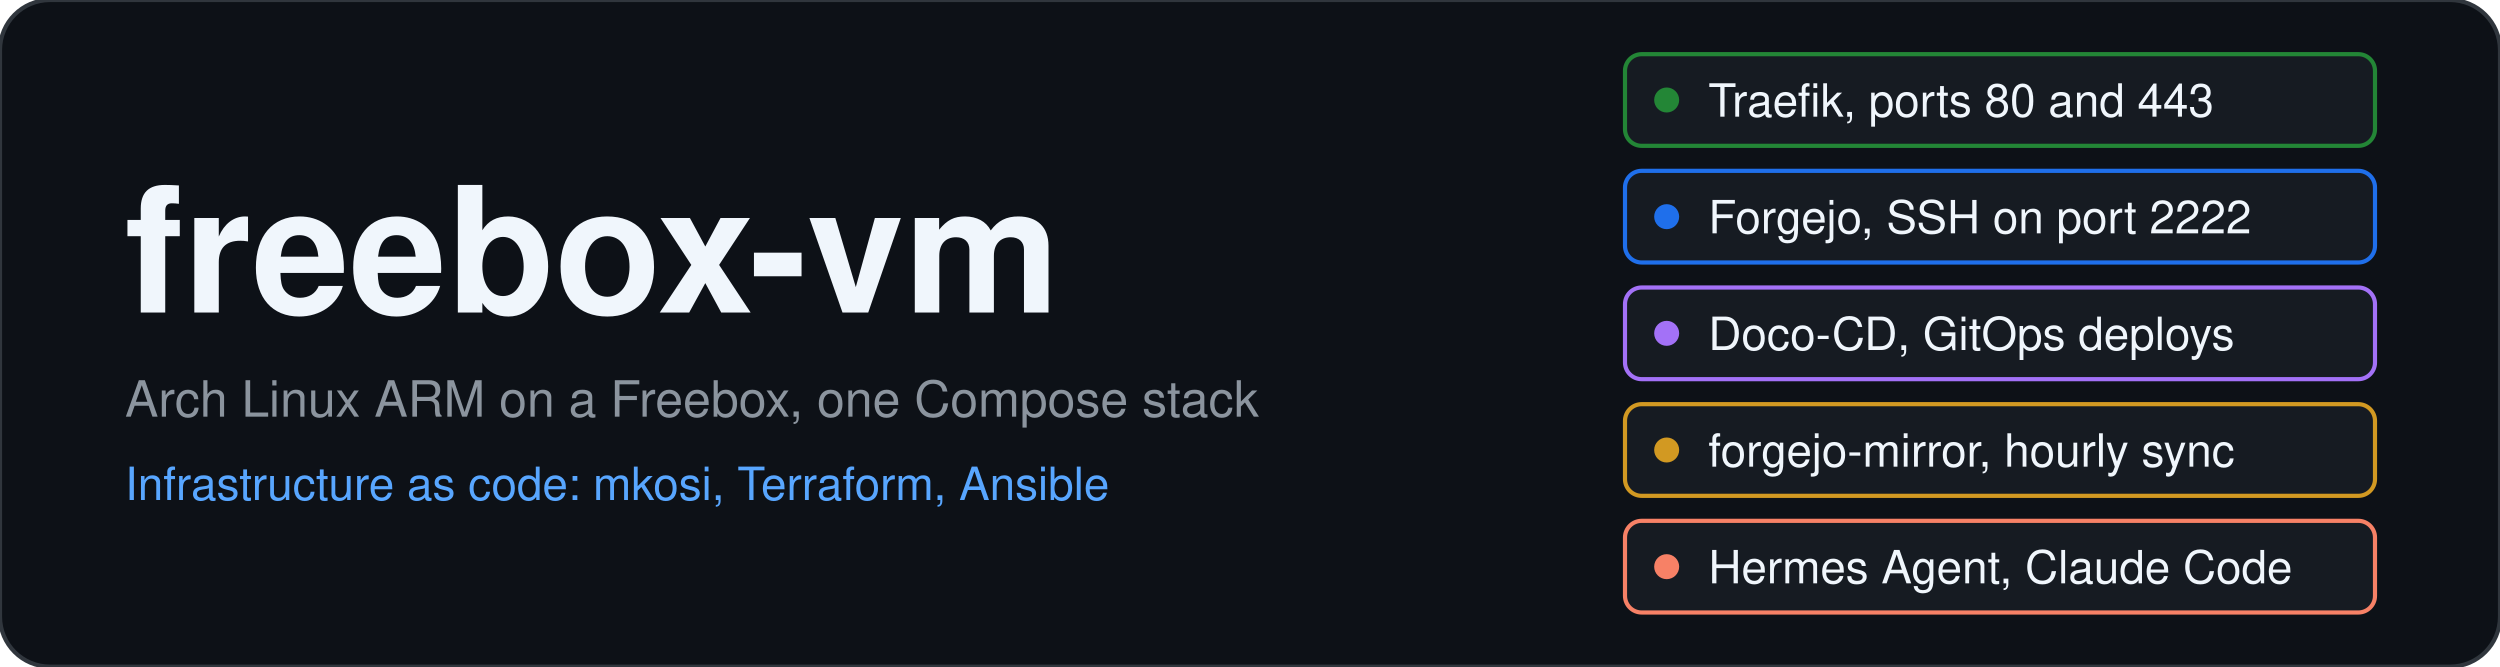
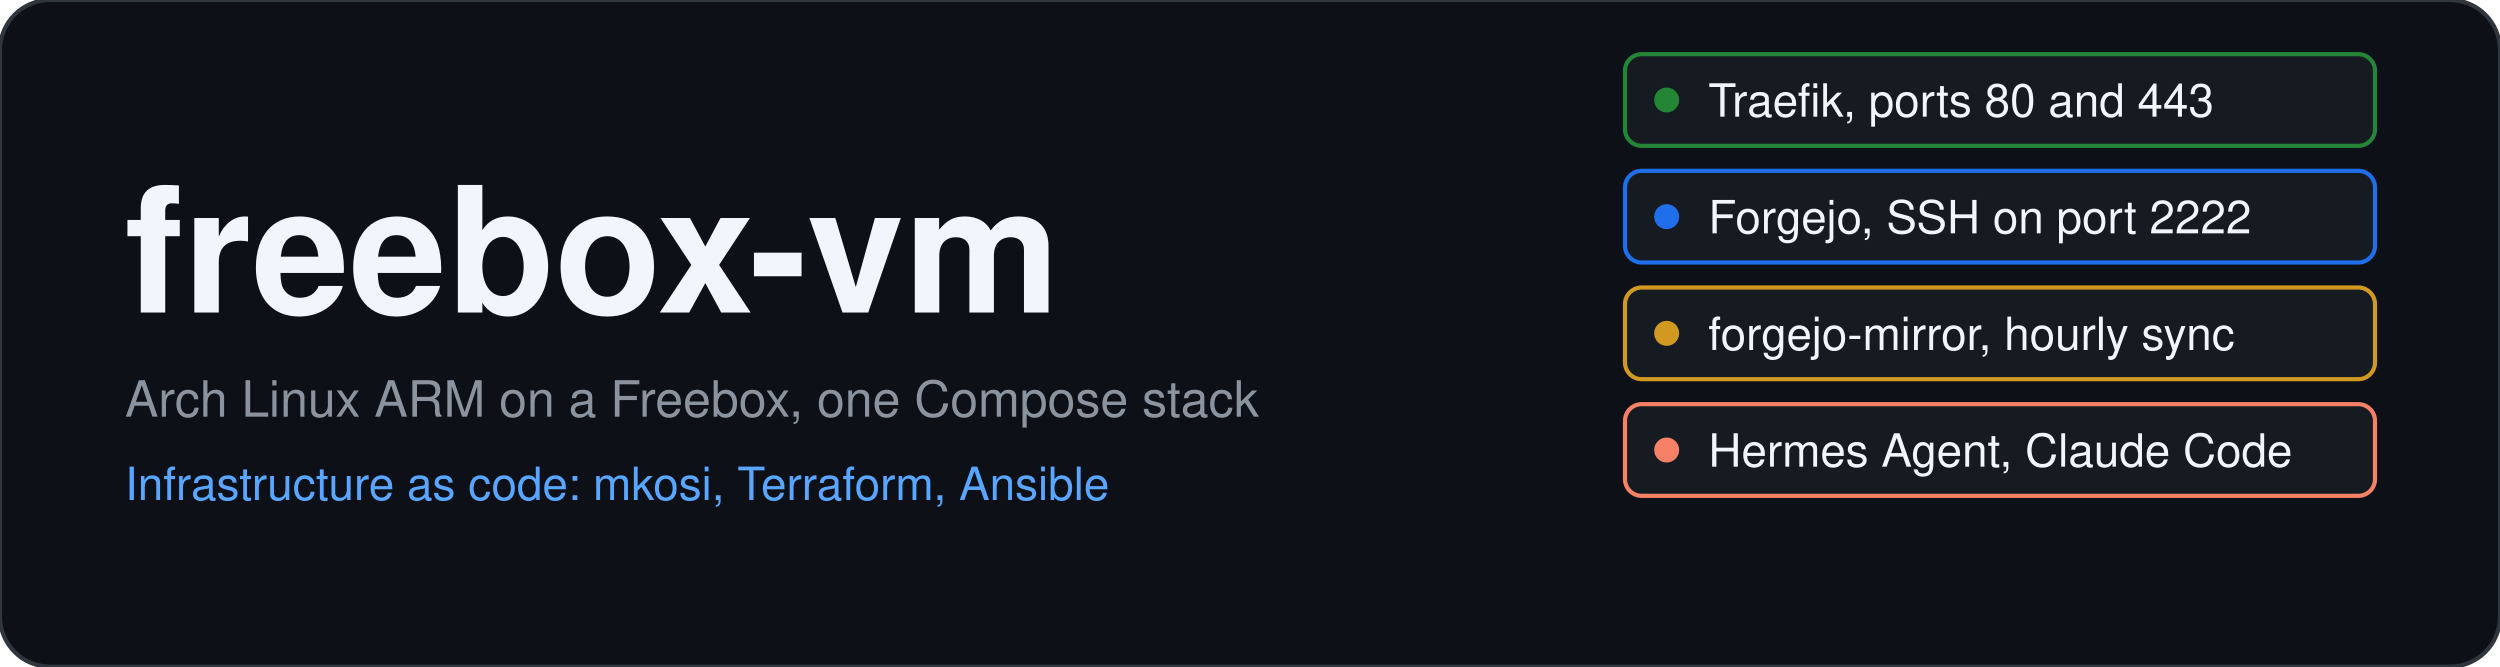
<svg xmlns="http://www.w3.org/2000/svg" viewBox="0 0 1200 320" width="100%" role="img" aria-labelledby="title desc">
  <rect x="0" y="0" width="1200" height="320" rx="24" fill="#0d1117" stroke="#30363d" stroke-width="2" />
  <g font-family="-apple-system, BlinkMacSystemFont, 'Segoe UI', Helvetica, Arial, sans-serif">
    <text x="60" y="150" font-size="84" font-weight="700" fill="#f0f6fc">freebox-vm</text>
    <text x="60" y="200" font-size="24" fill="#8b949e">Arch Linux ARM on a Freebox, one Compose stack</text>
    <text x="60" y="240" font-size="22" fill="#58a6ff">Infrastructure as code: mkosi, Terraform, Ansible</text>
    <rect x="780" y="26" width="360" height="44" rx="8" fill="#161b22" stroke="#238636" stroke-width="2" />
    <circle cx="800" cy="48" r="6" fill="#238636" />
    <text x="820" y="56" font-size="22" fill="#f0f6fc">Traefik, ports 80 and 443</text>
    <rect x="780" y="82" width="360" height="44" rx="8" fill="#161b22" stroke="#1f6feb" stroke-width="2" />
    <circle cx="800" cy="104" r="6" fill="#1f6feb" />
    <text x="820" y="112" font-size="22" fill="#f0f6fc">Forgejo, SSH on port 2222</text>
-     <rect x="780" y="138" width="360" height="44" rx="8" fill="#161b22" stroke="#a371f7" stroke-width="2" />
-     <circle cx="800" cy="160" r="6" fill="#a371f7" />
-     <text x="820" y="168" font-size="22" fill="#f0f6fc">Doco-CD, GitOps deploys</text>
-     <rect x="780" y="194" width="360" height="44" rx="8" fill="#161b22" stroke="#d29922" stroke-width="2" />
-     <circle cx="800" cy="216" r="6" fill="#d29922" />
-     <text x="820" y="224" font-size="22" fill="#f0f6fc">forgejo-mirror, hourly sync</text>
-     <rect x="780" y="250" width="360" height="44" rx="8" fill="#161b22" stroke="#f78166" stroke-width="2" />
-     <circle cx="800" cy="272" r="6" fill="#f78166" />
-     <text x="820" y="280" font-size="22" fill="#f0f6fc">Hermes Agent, Claude Code</text>
+     <rect x="780" y="138" width="360" height="44" rx="8" fill="#161b22" stroke="#d29922" stroke-width="2" />
+     <circle cx="800" cy="160" r="6" fill="#d29922" />
+     <text x="820" y="168" font-size="22" fill="#f0f6fc">forgejo-mirror, hourly sync</text>
+     <rect x="780" y="194" width="360" height="44" rx="8" fill="#161b22" stroke="#f78166" stroke-width="2" />
+     <circle cx="800" cy="216" r="6" fill="#f78166" />
+     <text x="820" y="224" font-size="22" fill="#f0f6fc">Hermes Agent, Claude Code</text>
  </g>
</svg>
